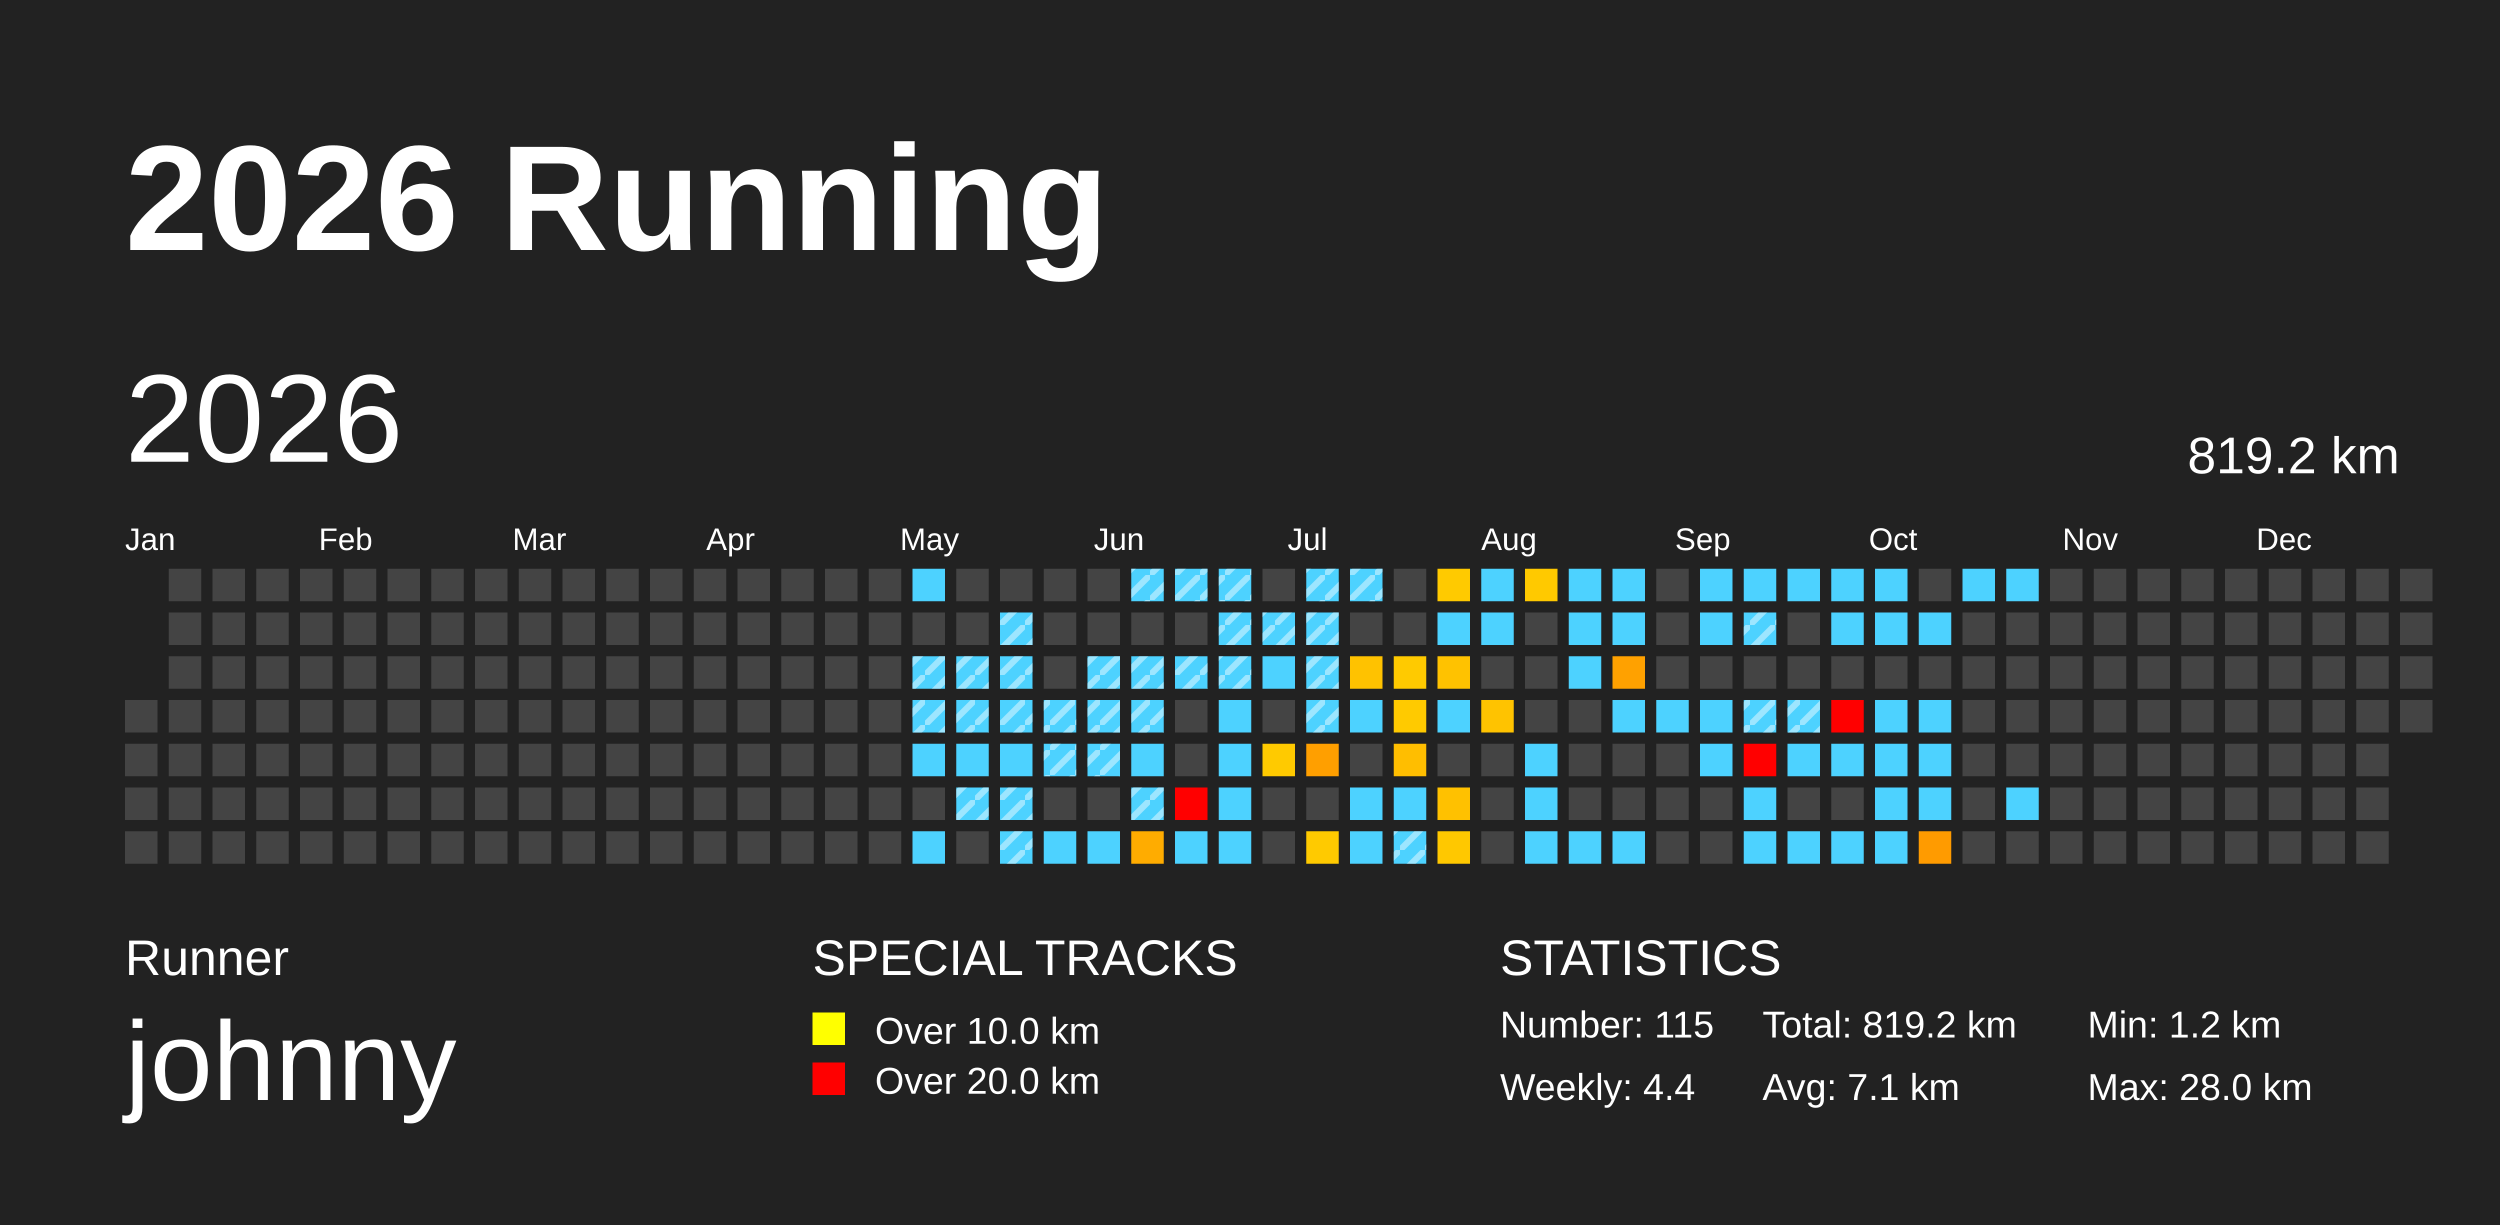
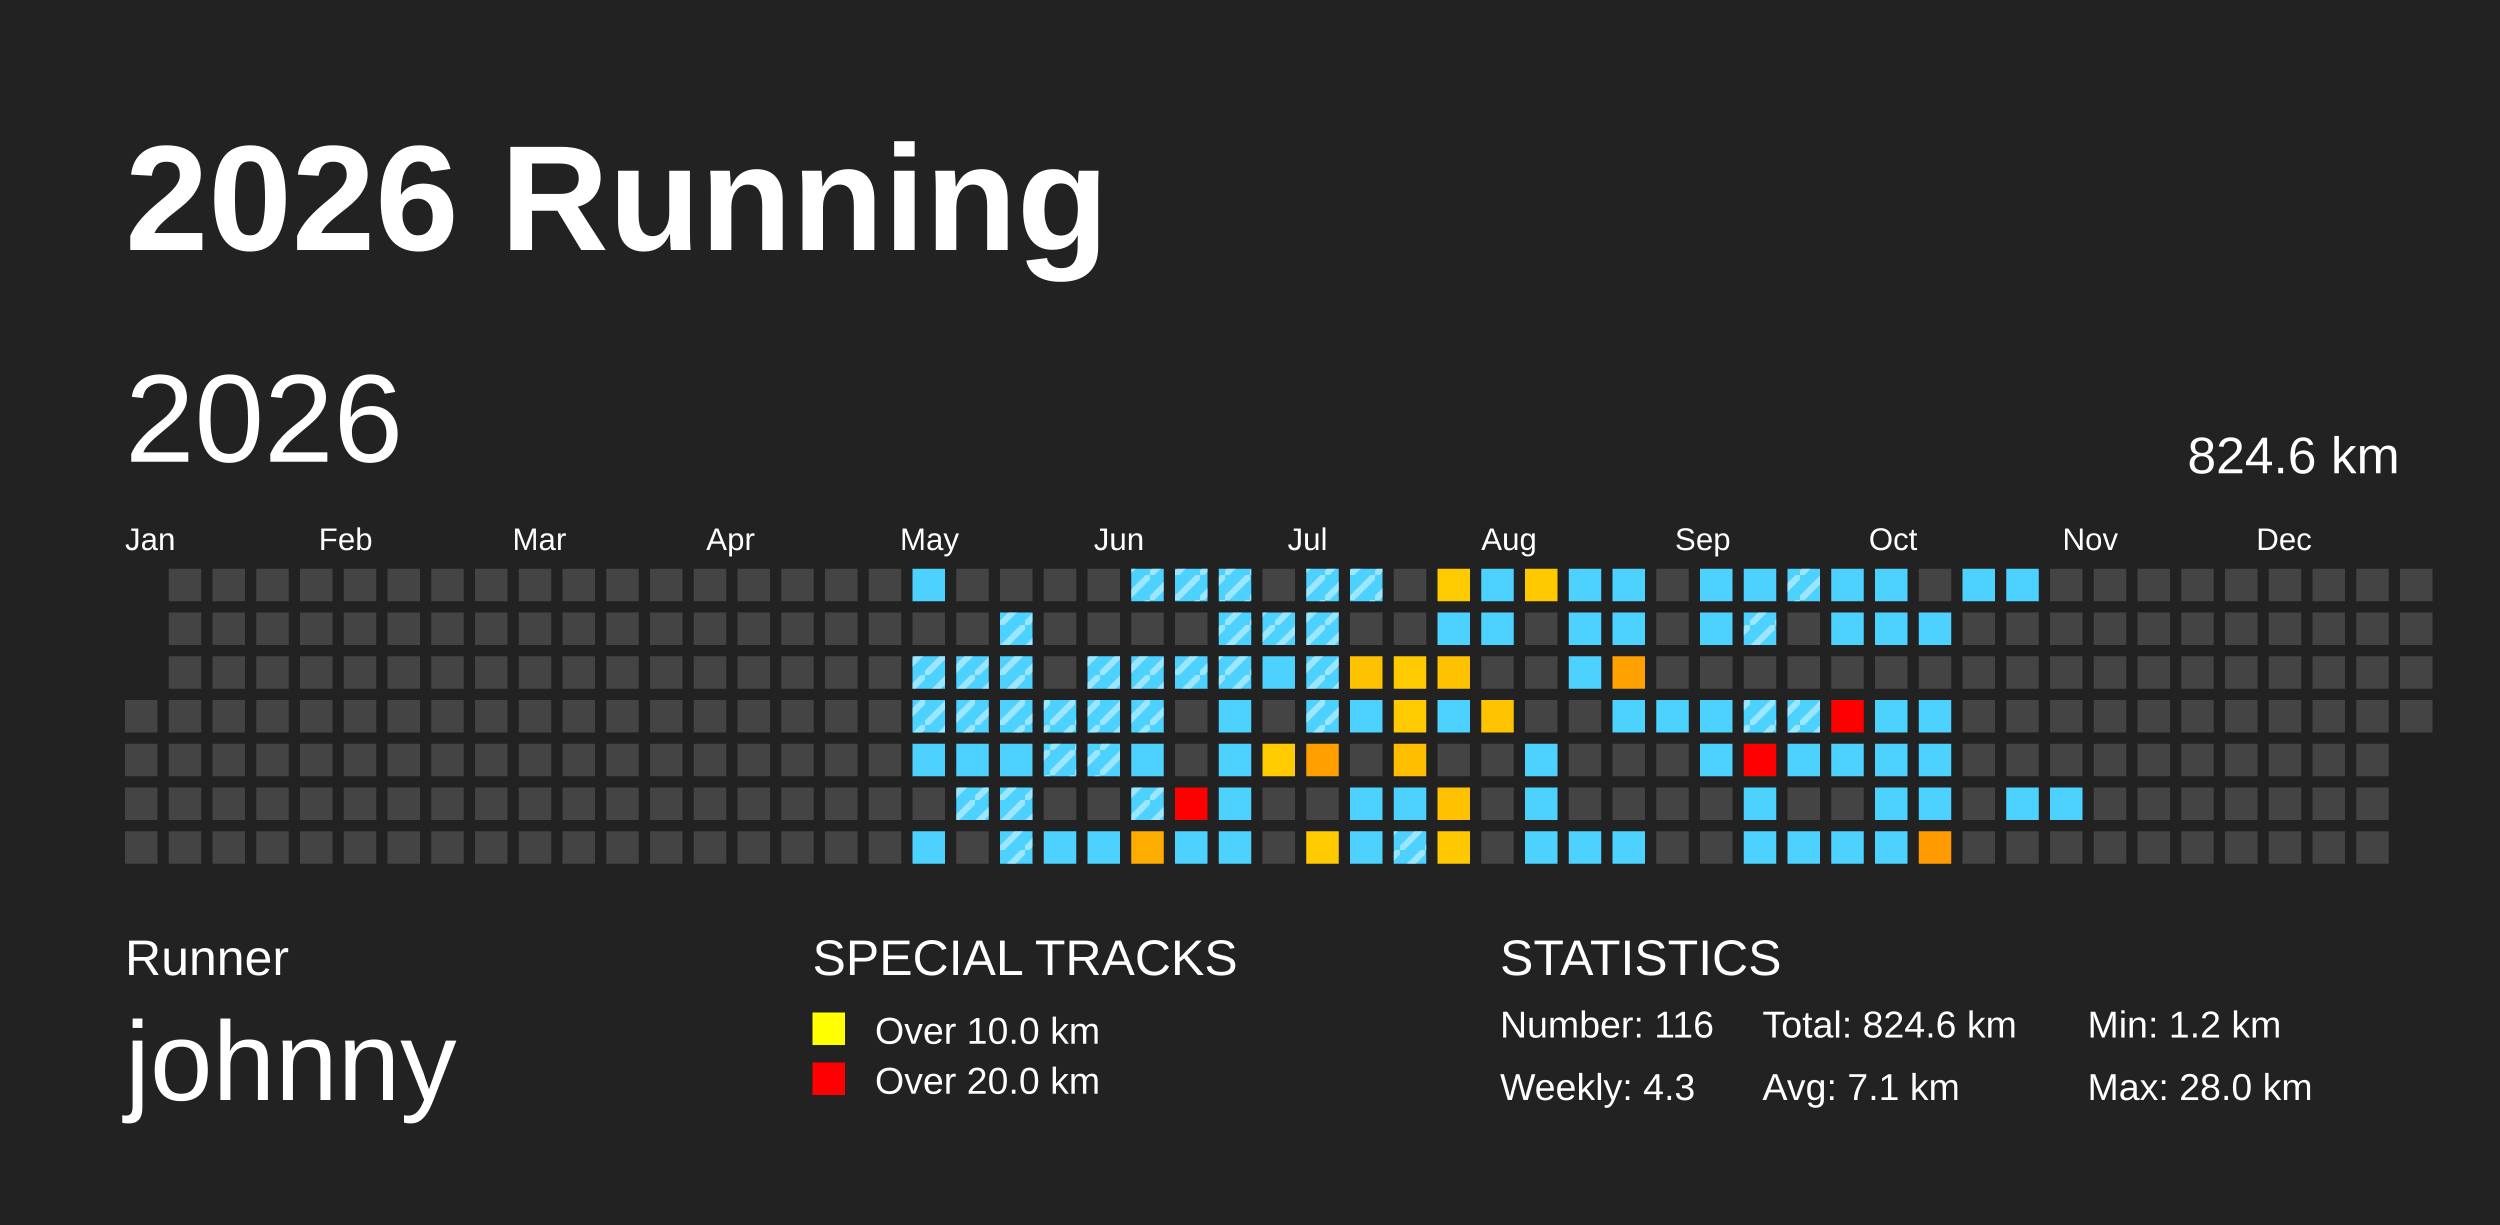
<svg xmlns="http://www.w3.org/2000/svg" baseProfile="full" height="98mm" version="1.1" viewBox="0,0,200,98" width="200mm">
  <defs>
    <pattern height="2" id="indoor-stripe" patternUnits="userSpaceOnUse" width="2">
      <line stroke="white" stroke-opacity="0.45" stroke-width="0.5" x1="0" x2="2" y1="2" y2="0" />
    </pattern>
  </defs>
  <rect fill="#222222" height="98" width="200" x="0" y="0" />
  <text fill="#FFFFFF" style="font-size:12px; font-family:Arial; font-weight:bold;" x="10" y="20">2026 Running</text>
  <text fill="#FFFFFF" style="font-size:4px; font-family:Arial" x="10" y="78">Runner</text>
  <text fill="#FFFFFF" style="font-size:9px; font-family:Arial" x="10" y="88">johnny</text>
  <text fill="#FFFFFF" style="font-size:4px; font-family:Arial" x="65" y="78">SPECIAL TRACKS</text>
  <rect fill="yellow" height="2.6" width="2.6" x="65" y="81" />
  <text fill="#FFFFFF" style="font-size:3px; font-family:Arial" x="70" y="83.5">Over 10.0 km</text>
  <rect fill="red" height="2.6" width="2.6" x="65" y="85" />
  <text fill="#FFFFFF" style="font-size:3px; font-family:Arial" x="70" y="87.5">Over 20.0 km</text>
  <text fill="#FFFFFF" style="font-size:4px; font-family:Arial" x="120" y="78">STATISTICS</text>
-   <text fill="#FFFFFF" style="font-size:3px; font-family:Arial" x="120" y="83">Number: 115</text>
-   <text fill="#FFFFFF" style="font-size:3px; font-family:Arial" x="120" y="88">Weekly: 4.4</text>
-   <text fill="#FFFFFF" style="font-size:3px; font-family:Arial" x="141" y="83">Total: 819.2 km</text>
+   <text fill="#FFFFFF" style="font-size:3px; font-family:Arial" x="120" y="83">Number: 116</text>
+   <text fill="#FFFFFF" style="font-size:3px; font-family:Arial" x="120" y="88">Weekly: 4.3</text>
+   <text fill="#FFFFFF" style="font-size:3px; font-family:Arial" x="141" y="83">Total: 824.6 km</text>
  <text fill="#FFFFFF" style="font-size:3px; font-family:Arial" x="141" y="88">Avg: 7.1 km</text>
  <text fill="#FFFFFF" style="font-size:3px; font-family:Arial" x="167" y="83">Min: 1.2 km</text>
  <text fill="#FFFFFF" style="font-size:3px; font-family:Arial" x="167" y="88">Max: 28.0 km</text>
  <text dominant-baseline="hanging" fill="#FFFFFF" style="font-size:10.0px; font-family:Arial;" x="10" y="30">2026</text>
-   <text dominant-baseline="hanging" fill="#FFFFFF" style="font-size:4.125px; font-family:Arial;" x="175" y="35">819.2 km</text>
+   <text dominant-baseline="hanging" fill="#FFFFFF" style="font-size:4.125px; font-family:Arial;" x="175" y="35">824.6 km</text>
  <text fill="#FFFFFF" style="font-size:2.5px; font-family:Arial" x="10.0" y="44">Jan</text>
  <text fill="#FFFFFF" style="font-size:2.5px; font-family:Arial" x="25.5" y="44">Feb</text>
  <text fill="#FFFFFF" style="font-size:2.5px; font-family:Arial" x="41.0" y="44">Mar</text>
  <text fill="#FFFFFF" style="font-size:2.5px; font-family:Arial" x="56.5" y="44">Apr</text>
  <text fill="#FFFFFF" style="font-size:2.5px; font-family:Arial" x="72.0" y="44">May</text>
  <text fill="#FFFFFF" style="font-size:2.5px; font-family:Arial" x="87.5" y="44">Jun</text>
  <text fill="#FFFFFF" style="font-size:2.5px; font-family:Arial" x="103.0" y="44">Jul</text>
  <text fill="#FFFFFF" style="font-size:2.5px; font-family:Arial" x="118.5" y="44">Aug</text>
  <text fill="#FFFFFF" style="font-size:2.5px; font-family:Arial" x="134.0" y="44">Sep</text>
  <text fill="#FFFFFF" style="font-size:2.5px; font-family:Arial" x="149.5" y="44">Oct</text>
  <text fill="#FFFFFF" style="font-size:2.5px; font-family:Arial" x="165.0" y="44">Nov</text>
  <text fill="#FFFFFF" style="font-size:2.5px; font-family:Arial" x="180.5" y="44">Dec</text>
  <rect fill="#444444" height="2.6" width="2.6" x="10.0" y="56.0" />
  <rect fill="#444444" height="2.6" width="2.6" x="10.0" y="59.5" />
  <rect fill="#444444" height="2.6" width="2.6" x="10.0" y="63.0" />
  <rect fill="#444444" height="2.6" width="2.6" x="10.0" y="66.5" />
  <rect fill="#444444" height="2.6" width="2.6" x="13.5" y="45.5" />
  <rect fill="#444444" height="2.6" width="2.6" x="13.5" y="49.0" />
  <rect fill="#444444" height="2.6" width="2.6" x="13.5" y="52.5" />
  <rect fill="#444444" height="2.6" width="2.6" x="13.5" y="56.0" />
  <rect fill="#444444" height="2.6" width="2.6" x="13.5" y="59.5" />
  <rect fill="#444444" height="2.6" width="2.6" x="13.5" y="63.0" />
  <rect fill="#444444" height="2.6" width="2.6" x="13.5" y="66.5" />
  <rect fill="#444444" height="2.6" width="2.6" x="17.0" y="45.5" />
  <rect fill="#444444" height="2.6" width="2.6" x="17.0" y="49.0" />
  <rect fill="#444444" height="2.6" width="2.6" x="17.0" y="52.5" />
  <rect fill="#444444" height="2.6" width="2.6" x="17.0" y="56.0" />
  <rect fill="#444444" height="2.6" width="2.6" x="17.0" y="59.5" />
  <rect fill="#444444" height="2.6" width="2.6" x="17.0" y="63.0" />
  <rect fill="#444444" height="2.6" width="2.6" x="17.0" y="66.5" />
  <rect fill="#444444" height="2.6" width="2.6" x="20.5" y="45.5" />
  <rect fill="#444444" height="2.6" width="2.6" x="20.5" y="49.0" />
  <rect fill="#444444" height="2.6" width="2.6" x="20.5" y="52.5" />
  <rect fill="#444444" height="2.6" width="2.6" x="20.5" y="56.0" />
  <rect fill="#444444" height="2.6" width="2.6" x="20.5" y="59.5" />
  <rect fill="#444444" height="2.6" width="2.6" x="20.5" y="63.0" />
  <rect fill="#444444" height="2.6" width="2.6" x="20.5" y="66.5" />
  <rect fill="#444444" height="2.6" width="2.6" x="24.0" y="45.5" />
  <rect fill="#444444" height="2.6" width="2.6" x="24.0" y="49.0" />
  <rect fill="#444444" height="2.6" width="2.6" x="24.0" y="52.5" />
  <rect fill="#444444" height="2.6" width="2.6" x="24.0" y="56.0" />
  <rect fill="#444444" height="2.6" width="2.6" x="24.0" y="59.5" />
  <rect fill="#444444" height="2.6" width="2.6" x="24.0" y="63.0" />
  <rect fill="#444444" height="2.6" width="2.6" x="24.0" y="66.5" />
  <rect fill="#444444" height="2.6" width="2.6" x="27.5" y="45.5" />
  <rect fill="#444444" height="2.6" width="2.6" x="27.5" y="49.0" />
  <rect fill="#444444" height="2.6" width="2.6" x="27.5" y="52.5" />
  <rect fill="#444444" height="2.6" width="2.6" x="27.5" y="56.0" />
  <rect fill="#444444" height="2.6" width="2.6" x="27.5" y="59.5" />
  <rect fill="#444444" height="2.6" width="2.6" x="27.5" y="63.0" />
  <rect fill="#444444" height="2.6" width="2.6" x="27.5" y="66.5" />
  <rect fill="#444444" height="2.6" width="2.6" x="31.0" y="45.5" />
  <rect fill="#444444" height="2.6" width="2.6" x="31.0" y="49.0" />
  <rect fill="#444444" height="2.6" width="2.6" x="31.0" y="52.5" />
  <rect fill="#444444" height="2.6" width="2.6" x="31.0" y="56.0" />
  <rect fill="#444444" height="2.6" width="2.6" x="31.0" y="59.5" />
  <rect fill="#444444" height="2.6" width="2.6" x="31.0" y="63.0" />
  <rect fill="#444444" height="2.6" width="2.6" x="31.0" y="66.5" />
  <rect fill="#444444" height="2.6" width="2.6" x="34.5" y="45.5" />
  <rect fill="#444444" height="2.6" width="2.6" x="34.5" y="49.0" />
  <rect fill="#444444" height="2.6" width="2.6" x="34.5" y="52.5" />
  <rect fill="#444444" height="2.6" width="2.6" x="34.5" y="56.0" />
  <rect fill="#444444" height="2.6" width="2.6" x="34.5" y="59.5" />
  <rect fill="#444444" height="2.6" width="2.6" x="34.5" y="63.0" />
  <rect fill="#444444" height="2.6" width="2.6" x="34.5" y="66.5" />
  <rect fill="#444444" height="2.6" width="2.6" x="38.0" y="45.5" />
  <rect fill="#444444" height="2.6" width="2.6" x="38.0" y="49.0" />
  <rect fill="#444444" height="2.6" width="2.6" x="38.0" y="52.5" />
  <rect fill="#444444" height="2.6" width="2.6" x="38.0" y="56.0" />
  <rect fill="#444444" height="2.6" width="2.6" x="38.0" y="59.5" />
  <rect fill="#444444" height="2.6" width="2.6" x="38.0" y="63.0" />
  <rect fill="#444444" height="2.6" width="2.6" x="38.0" y="66.5" />
  <rect fill="#444444" height="2.6" width="2.6" x="41.5" y="45.5" />
  <rect fill="#444444" height="2.6" width="2.6" x="41.5" y="49.0" />
  <rect fill="#444444" height="2.6" width="2.6" x="41.5" y="52.5" />
  <rect fill="#444444" height="2.6" width="2.6" x="41.5" y="56.0" />
  <rect fill="#444444" height="2.6" width="2.6" x="41.5" y="59.5" />
  <rect fill="#444444" height="2.6" width="2.6" x="41.5" y="63.0" />
  <rect fill="#444444" height="2.6" width="2.6" x="41.5" y="66.5" />
  <rect fill="#444444" height="2.6" width="2.6" x="45.0" y="45.5" />
  <rect fill="#444444" height="2.6" width="2.6" x="45.0" y="49.0" />
  <rect fill="#444444" height="2.6" width="2.6" x="45.0" y="52.5" />
  <rect fill="#444444" height="2.6" width="2.6" x="45.0" y="56.0" />
  <rect fill="#444444" height="2.6" width="2.6" x="45.0" y="59.5" />
  <rect fill="#444444" height="2.6" width="2.6" x="45.0" y="63.0" />
  <rect fill="#444444" height="2.6" width="2.6" x="45.0" y="66.5" />
  <rect fill="#444444" height="2.6" width="2.6" x="48.5" y="45.5" />
  <rect fill="#444444" height="2.6" width="2.6" x="48.5" y="49.0" />
  <rect fill="#444444" height="2.6" width="2.6" x="48.5" y="52.5" />
  <rect fill="#444444" height="2.6" width="2.6" x="48.5" y="56.0" />
  <rect fill="#444444" height="2.6" width="2.6" x="48.5" y="59.5" />
  <rect fill="#444444" height="2.6" width="2.6" x="48.5" y="63.0" />
  <rect fill="#444444" height="2.6" width="2.6" x="48.5" y="66.5" />
  <rect fill="#444444" height="2.6" width="2.6" x="52.0" y="45.5" />
  <rect fill="#444444" height="2.6" width="2.6" x="52.0" y="49.0" />
  <rect fill="#444444" height="2.6" width="2.6" x="52.0" y="52.5" />
  <rect fill="#444444" height="2.6" width="2.6" x="52.0" y="56.0" />
  <rect fill="#444444" height="2.6" width="2.6" x="52.0" y="59.5" />
  <rect fill="#444444" height="2.6" width="2.6" x="52.0" y="63.0" />
  <rect fill="#444444" height="2.6" width="2.6" x="52.0" y="66.5" />
  <rect fill="#444444" height="2.6" width="2.6" x="55.5" y="45.5" />
  <rect fill="#444444" height="2.6" width="2.6" x="55.5" y="49.0" />
  <rect fill="#444444" height="2.6" width="2.6" x="55.5" y="52.5" />
  <rect fill="#444444" height="2.6" width="2.6" x="55.5" y="56.0" />
  <rect fill="#444444" height="2.6" width="2.6" x="55.5" y="59.5" />
  <rect fill="#444444" height="2.6" width="2.6" x="55.5" y="63.0" />
  <rect fill="#444444" height="2.6" width="2.6" x="55.5" y="66.5" />
  <rect fill="#444444" height="2.6" width="2.6" x="59.0" y="45.5" />
  <rect fill="#444444" height="2.6" width="2.6" x="59.0" y="49.0" />
  <rect fill="#444444" height="2.6" width="2.6" x="59.0" y="52.5" />
  <rect fill="#444444" height="2.6" width="2.6" x="59.0" y="56.0" />
  <rect fill="#444444" height="2.6" width="2.6" x="59.0" y="59.5" />
  <rect fill="#444444" height="2.6" width="2.6" x="59.0" y="63.0" />
  <rect fill="#444444" height="2.6" width="2.6" x="59.0" y="66.5" />
  <rect fill="#444444" height="2.6" width="2.6" x="62.5" y="45.5" />
  <rect fill="#444444" height="2.6" width="2.6" x="62.5" y="49.0" />
  <rect fill="#444444" height="2.6" width="2.6" x="62.5" y="52.5" />
  <rect fill="#444444" height="2.6" width="2.6" x="62.5" y="56.0" />
  <rect fill="#444444" height="2.6" width="2.6" x="62.5" y="59.5" />
  <rect fill="#444444" height="2.6" width="2.6" x="62.5" y="63.0" />
  <rect fill="#444444" height="2.6" width="2.6" x="62.5" y="66.5" />
  <rect fill="#444444" height="2.6" width="2.6" x="66.0" y="45.5" />
  <rect fill="#444444" height="2.6" width="2.6" x="66.0" y="49.0" />
  <rect fill="#444444" height="2.6" width="2.6" x="66.0" y="52.5" />
  <rect fill="#444444" height="2.6" width="2.6" x="66.0" y="56.0" />
  <rect fill="#444444" height="2.6" width="2.6" x="66.0" y="59.5" />
  <rect fill="#444444" height="2.6" width="2.6" x="66.0" y="63.0" />
  <rect fill="#444444" height="2.6" width="2.6" x="66.0" y="66.5" />
  <rect fill="#444444" height="2.6" width="2.6" x="69.5" y="45.5" />
  <rect fill="#444444" height="2.6" width="2.6" x="69.5" y="49.0" />
  <rect fill="#444444" height="2.6" width="2.6" x="69.5" y="52.5" />
  <rect fill="#444444" height="2.6" width="2.6" x="69.5" y="56.0" />
  <rect fill="#444444" height="2.6" width="2.6" x="69.5" y="59.5" />
  <rect fill="#444444" height="2.6" width="2.6" x="69.5" y="63.0" />
  <rect fill="#444444" height="2.6" width="2.6" x="69.5" y="66.5" />
  <rect fill="#4dd2ff" height="2.6" width="2.6" x="73.0" y="45.5" />
  <rect fill="#444444" height="2.6" width="2.6" x="73.0" y="49.0" />
  <rect fill="#4dd2ff" height="2.6" width="2.6" x="73.0" y="52.5" />
  <rect fill="url(#indoor-stripe)" height="2.6" style="pointer-events: none;" width="2.6" x="73.0" y="52.5" />
  <rect fill="#4dd2ff" height="2.6" width="2.6" x="73.0" y="56.0" />
  <rect fill="url(#indoor-stripe)" height="2.6" style="pointer-events: none;" width="2.6" x="73.0" y="56.0" />
  <rect fill="#4dd2ff" height="2.6" width="2.6" x="73.0" y="59.5" />
  <rect fill="#444444" height="2.6" width="2.6" x="73.0" y="63.0" />
  <rect fill="#4dd2ff" height="2.6" width="2.6" x="73.0" y="66.5" />
  <rect fill="#444444" height="2.6" width="2.6" x="76.5" y="45.5" />
  <rect fill="#444444" height="2.6" width="2.6" x="76.5" y="49.0" />
  <rect fill="#4dd2ff" height="2.6" width="2.6" x="76.5" y="52.5" />
  <rect fill="url(#indoor-stripe)" height="2.6" style="pointer-events: none;" width="2.6" x="76.5" y="52.5" />
  <rect fill="#4dd2ff" height="2.6" width="2.6" x="76.5" y="56.0" />
  <rect fill="url(#indoor-stripe)" height="2.6" style="pointer-events: none;" width="2.6" x="76.5" y="56.0" />
  <rect fill="#4dd2ff" height="2.6" width="2.6" x="76.5" y="59.5" />
  <rect fill="#4dd2ff" height="2.6" width="2.6" x="76.5" y="63.0" />
  <rect fill="url(#indoor-stripe)" height="2.6" style="pointer-events: none;" width="2.6" x="76.5" y="63.0" />
  <rect fill="#444444" height="2.6" width="2.6" x="76.5" y="66.5" />
  <rect fill="#444444" height="2.6" width="2.6" x="80.0" y="45.5" />
  <rect fill="#4dd2ff" height="2.6" width="2.6" x="80.0" y="49.0" />
  <rect fill="url(#indoor-stripe)" height="2.6" style="pointer-events: none;" width="2.6" x="80.0" y="49.0" />
  <rect fill="#4dd2ff" height="2.6" width="2.6" x="80.0" y="52.5" />
  <rect fill="url(#indoor-stripe)" height="2.6" style="pointer-events: none;" width="2.6" x="80.0" y="52.5" />
  <rect fill="#4dd2ff" height="2.6" width="2.6" x="80.0" y="56.0" />
  <rect fill="url(#indoor-stripe)" height="2.6" style="pointer-events: none;" width="2.6" x="80.0" y="56.0" />
  <rect fill="#4dd2ff" height="2.6" width="2.6" x="80.0" y="59.5" />
  <rect fill="#4dd2ff" height="2.6" width="2.6" x="80.0" y="63.0" />
  <rect fill="url(#indoor-stripe)" height="2.6" style="pointer-events: none;" width="2.6" x="80.0" y="63.0" />
  <rect fill="#4dd2ff" height="2.6" width="2.6" x="80.0" y="66.5" />
  <rect fill="url(#indoor-stripe)" height="2.6" style="pointer-events: none;" width="2.6" x="80.0" y="66.5" />
  <rect fill="#444444" height="2.6" width="2.6" x="83.5" y="45.5" />
  <rect fill="#444444" height="2.6" width="2.6" x="83.5" y="49.0" />
  <rect fill="#444444" height="2.6" width="2.6" x="83.5" y="52.5" />
  <rect fill="#4dd2ff" height="2.6" width="2.6" x="83.5" y="56.0" />
  <rect fill="url(#indoor-stripe)" height="2.6" style="pointer-events: none;" width="2.6" x="83.5" y="56.0" />
  <rect fill="#4dd2ff" height="2.6" width="2.6" x="83.5" y="59.5" />
  <rect fill="url(#indoor-stripe)" height="2.6" style="pointer-events: none;" width="2.6" x="83.5" y="59.5" />
  <rect fill="#444444" height="2.6" width="2.6" x="83.5" y="63.0" />
  <rect fill="#4dd2ff" height="2.6" width="2.6" x="83.5" y="66.5" />
  <rect fill="#444444" height="2.6" width="2.6" x="87.0" y="45.5" />
  <rect fill="#444444" height="2.6" width="2.6" x="87.0" y="49.0" />
  <rect fill="#4dd2ff" height="2.6" width="2.6" x="87.0" y="52.5" />
  <rect fill="url(#indoor-stripe)" height="2.6" style="pointer-events: none;" width="2.6" x="87.0" y="52.5" />
  <rect fill="#4dd2ff" height="2.6" width="2.6" x="87.0" y="56.0" />
  <rect fill="url(#indoor-stripe)" height="2.6" style="pointer-events: none;" width="2.6" x="87.0" y="56.0" />
  <rect fill="#4dd2ff" height="2.6" width="2.6" x="87.0" y="59.5" />
  <rect fill="url(#indoor-stripe)" height="2.6" style="pointer-events: none;" width="2.6" x="87.0" y="59.5" />
  <rect fill="#444444" height="2.6" width="2.6" x="87.0" y="63.0" />
  <rect fill="#4dd2ff" height="2.6" width="2.6" x="87.0" y="66.5" />
  <rect fill="#4dd2ff" height="2.6" width="2.6" x="90.5" y="45.5" />
  <rect fill="url(#indoor-stripe)" height="2.6" style="pointer-events: none;" width="2.6" x="90.5" y="45.5" />
  <rect fill="#444444" height="2.6" width="2.6" x="90.5" y="49.0" />
  <rect fill="#4dd2ff" height="2.6" width="2.6" x="90.5" y="52.5" />
  <rect fill="url(#indoor-stripe)" height="2.6" style="pointer-events: none;" width="2.6" x="90.5" y="52.5" />
  <rect fill="#4dd2ff" height="2.6" width="2.6" x="90.5" y="56.0" />
  <rect fill="url(#indoor-stripe)" height="2.6" style="pointer-events: none;" width="2.6" x="90.5" y="56.0" />
  <rect fill="#4dd2ff" height="2.6" width="2.6" x="90.5" y="59.5" />
  <rect fill="#4dd2ff" height="2.6" width="2.6" x="90.5" y="63.0" />
  <rect fill="url(#indoor-stripe)" height="2.6" style="pointer-events: none;" width="2.6" x="90.5" y="63.0" />
  <rect fill="#ffac00" height="2.6" width="2.6" x="90.5" y="66.5" />
  <rect fill="#4dd2ff" height="2.6" width="2.6" x="94.0" y="45.5" />
  <rect fill="url(#indoor-stripe)" height="2.6" style="pointer-events: none;" width="2.6" x="94.0" y="45.5" />
  <rect fill="#444444" height="2.6" width="2.6" x="94.0" y="49.0" />
  <rect fill="#4dd2ff" height="2.6" width="2.6" x="94.0" y="52.5" />
  <rect fill="url(#indoor-stripe)" height="2.6" style="pointer-events: none;" width="2.6" x="94.0" y="52.5" />
  <rect fill="#444444" height="2.6" width="2.6" x="94.0" y="56.0" />
  <rect fill="#444444" height="2.6" width="2.6" x="94.0" y="59.5" />
  <rect fill="red" height="2.6" width="2.6" x="94.0" y="63.0" />
  <rect fill="#4dd2ff" height="2.6" width="2.6" x="94.0" y="66.5" />
  <rect fill="#4dd2ff" height="2.6" width="2.6" x="97.5" y="45.5" />
  <rect fill="url(#indoor-stripe)" height="2.6" style="pointer-events: none;" width="2.6" x="97.5" y="45.5" />
  <rect fill="#4dd2ff" height="2.6" width="2.6" x="97.5" y="49.0" />
  <rect fill="url(#indoor-stripe)" height="2.6" style="pointer-events: none;" width="2.6" x="97.5" y="49.0" />
  <rect fill="#4dd2ff" height="2.6" width="2.6" x="97.5" y="52.5" />
  <rect fill="url(#indoor-stripe)" height="2.6" style="pointer-events: none;" width="2.6" x="97.5" y="52.5" />
  <rect fill="#4dd2ff" height="2.6" width="2.6" x="97.5" y="56.0" />
  <rect fill="#4dd2ff" height="2.6" width="2.6" x="97.5" y="59.5" />
  <rect fill="#4dd2ff" height="2.6" width="2.6" x="97.5" y="63.0" />
  <rect fill="#4dd2ff" height="2.6" width="2.6" x="97.5" y="66.5" />
  <rect fill="#444444" height="2.6" width="2.6" x="101.0" y="45.5" />
  <rect fill="#4dd2ff" height="2.6" width="2.6" x="101.0" y="49.0" />
  <rect fill="url(#indoor-stripe)" height="2.6" style="pointer-events: none;" width="2.6" x="101.0" y="49.0" />
  <rect fill="#4dd2ff" height="2.6" width="2.6" x="101.0" y="52.5" />
  <rect fill="#444444" height="2.6" width="2.6" x="101.0" y="56.0" />
  <rect fill="#ffca00" height="2.6" width="2.6" x="101.0" y="59.5" />
  <rect fill="#444444" height="2.6" width="2.6" x="101.0" y="63.0" />
  <rect fill="#444444" height="2.6" width="2.6" x="101.0" y="66.5" />
  <rect fill="#4dd2ff" height="2.6" width="2.6" x="104.5" y="45.5" />
  <rect fill="url(#indoor-stripe)" height="2.6" style="pointer-events: none;" width="2.6" x="104.5" y="45.5" />
  <rect fill="#4dd2ff" height="2.6" width="2.6" x="104.5" y="49.0" />
  <rect fill="url(#indoor-stripe)" height="2.6" style="pointer-events: none;" width="2.6" x="104.5" y="49.0" />
  <rect fill="#4dd2ff" height="2.6" width="2.6" x="104.5" y="52.5" />
  <rect fill="url(#indoor-stripe)" height="2.6" style="pointer-events: none;" width="2.6" x="104.5" y="52.5" />
  <rect fill="#4dd2ff" height="2.6" width="2.6" x="104.5" y="56.0" />
  <rect fill="url(#indoor-stripe)" height="2.6" style="pointer-events: none;" width="2.6" x="104.5" y="56.0" />
  <rect fill="#ff9f00" height="2.6" width="2.6" x="104.5" y="59.5" />
  <rect fill="#444444" height="2.6" width="2.6" x="104.5" y="63.0" />
  <rect fill="#ffca00" height="2.6" width="2.6" x="104.5" y="66.5" />
  <rect fill="#4dd2ff" height="2.6" width="2.6" x="108.0" y="45.5" />
  <rect fill="url(#indoor-stripe)" height="2.6" style="pointer-events: none;" width="2.6" x="108.0" y="45.5" />
  <rect fill="#444444" height="2.6" width="2.6" x="108.0" y="49.0" />
  <rect fill="#ffc200" height="2.6" width="2.6" x="108.0" y="52.5" />
  <rect fill="#4dd2ff" height="2.6" width="2.6" x="108.0" y="56.0" />
  <rect fill="#444444" height="2.6" width="2.6" x="108.0" y="59.5" />
  <rect fill="#4dd2ff" height="2.6" width="2.6" x="108.0" y="63.0" />
  <rect fill="#4dd2ff" height="2.6" width="2.6" x="108.0" y="66.5" />
  <rect fill="#444444" height="2.6" width="2.6" x="111.5" y="45.5" />
  <rect fill="#444444" height="2.6" width="2.6" x="111.5" y="49.0" />
  <rect fill="#ffca00" height="2.6" width="2.6" x="111.5" y="52.5" />
  <rect fill="#ffca00" height="2.6" width="2.6" x="111.5" y="56.0" />
  <rect fill="#ffbe00" height="2.6" width="2.6" x="111.5" y="59.5" />
  <rect fill="#4dd2ff" height="2.6" width="2.6" x="111.5" y="63.0" />
  <rect fill="#4dd2ff" height="2.6" width="2.6" x="111.5" y="66.5" />
  <rect fill="url(#indoor-stripe)" height="2.6" style="pointer-events: none;" width="2.6" x="111.5" y="66.5" />
  <rect fill="#ffca00" height="2.6" width="2.6" x="115.0" y="45.5" />
  <rect fill="#4dd2ff" height="2.6" width="2.6" x="115.0" y="49.0" />
  <rect fill="#ffc200" height="2.6" width="2.6" x="115.0" y="52.5" />
  <rect fill="#4dd2ff" height="2.6" width="2.6" x="115.0" y="56.0" />
  <rect fill="#444444" height="2.6" width="2.6" x="115.0" y="59.5" />
  <rect fill="#ffc100" height="2.6" width="2.6" x="115.0" y="63.0" />
  <rect fill="#ffc800" height="2.6" width="2.6" x="115.0" y="66.5" />
  <rect fill="#4dd2ff" height="2.6" width="2.6" x="118.5" y="45.5" />
  <rect fill="#4dd2ff" height="2.6" width="2.6" x="118.5" y="49.0" />
  <rect fill="#444444" height="2.6" width="2.6" x="118.5" y="52.5" />
  <rect fill="#ffc300" height="2.6" width="2.6" x="118.5" y="56.0" />
  <rect fill="#444444" height="2.6" width="2.6" x="118.5" y="59.5" />
  <rect fill="#444444" height="2.6" width="2.6" x="118.5" y="63.0" />
  <rect fill="#444444" height="2.6" width="2.6" x="118.5" y="66.5" />
  <rect fill="#ffc900" height="2.6" width="2.6" x="122.0" y="45.5" />
  <rect fill="#444444" height="2.6" width="2.6" x="122.0" y="49.0" />
  <rect fill="#444444" height="2.6" width="2.6" x="122.0" y="52.5" />
  <rect fill="#444444" height="2.6" width="2.6" x="122.0" y="56.0" />
  <rect fill="#4dd2ff" height="2.6" width="2.6" x="122.0" y="59.5" />
  <rect fill="#4dd2ff" height="2.6" width="2.6" x="122.0" y="63.0" />
  <rect fill="#4dd2ff" height="2.6" width="2.6" x="122.0" y="66.5" />
  <rect fill="#4dd2ff" height="2.6" width="2.6" x="125.5" y="45.5" />
  <rect fill="#4dd2ff" height="2.6" width="2.6" x="125.5" y="49.0" />
  <rect fill="#4dd2ff" height="2.6" width="2.6" x="125.5" y="52.5" />
  <rect fill="#444444" height="2.6" width="2.6" x="125.5" y="56.0" />
  <rect fill="#444444" height="2.6" width="2.6" x="125.5" y="59.5" />
  <rect fill="#444444" height="2.6" width="2.6" x="125.5" y="63.0" />
  <rect fill="#4dd2ff" height="2.6" width="2.6" x="125.5" y="66.5" />
  <rect fill="#4dd2ff" height="2.6" width="2.6" x="129.0" y="45.5" />
  <rect fill="#4dd2ff" height="2.6" width="2.6" x="129.0" y="49.0" />
  <rect fill="#ffa100" height="2.6" width="2.6" x="129.0" y="52.5" />
  <rect fill="#4dd2ff" height="2.6" width="2.6" x="129.0" y="56.0" />
  <rect fill="#444444" height="2.6" width="2.6" x="129.0" y="59.5" />
  <rect fill="#444444" height="2.6" width="2.6" x="129.0" y="63.0" />
  <rect fill="#4dd2ff" height="2.6" width="2.6" x="129.0" y="66.5" />
  <rect fill="#444444" height="2.6" width="2.6" x="132.5" y="45.5" />
  <rect fill="#444444" height="2.6" width="2.6" x="132.5" y="49.0" />
  <rect fill="#444444" height="2.6" width="2.6" x="132.5" y="52.5" />
  <rect fill="#4dd2ff" height="2.6" width="2.6" x="132.5" y="56.0" />
  <rect fill="#444444" height="2.6" width="2.6" x="132.5" y="59.5" />
  <rect fill="#444444" height="2.6" width="2.6" x="132.5" y="63.0" />
  <rect fill="#444444" height="2.6" width="2.6" x="132.5" y="66.5" />
  <rect fill="#4dd2ff" height="2.6" width="2.6" x="136.0" y="45.5" />
  <rect fill="#4dd2ff" height="2.6" width="2.6" x="136.0" y="49.0" />
  <rect fill="#444444" height="2.6" width="2.6" x="136.0" y="52.5" />
  <rect fill="#4dd2ff" height="2.6" width="2.6" x="136.0" y="56.0" />
  <rect fill="#4dd2ff" height="2.6" width="2.6" x="136.0" y="59.5" />
  <rect fill="#444444" height="2.6" width="2.6" x="136.0" y="63.0" />
  <rect fill="#444444" height="2.6" width="2.6" x="136.0" y="66.5" />
  <rect fill="#4dd2ff" height="2.6" width="2.6" x="139.5" y="45.5" />
  <rect fill="#4dd2ff" height="2.6" width="2.6" x="139.5" y="49.0" />
  <rect fill="url(#indoor-stripe)" height="2.6" style="pointer-events: none;" width="2.6" x="139.5" y="49.0" />
  <rect fill="#444444" height="2.6" width="2.6" x="139.5" y="52.5" />
  <rect fill="#4dd2ff" height="2.6" width="2.6" x="139.5" y="56.0" />
  <rect fill="url(#indoor-stripe)" height="2.6" style="pointer-events: none;" width="2.6" x="139.5" y="56.0" />
  <rect fill="red" height="2.6" width="2.6" x="139.5" y="59.5" />
  <rect fill="#4dd2ff" height="2.6" width="2.6" x="139.5" y="63.0" />
  <rect fill="#4dd2ff" height="2.6" width="2.6" x="139.5" y="66.5" />
  <rect fill="#4dd2ff" height="2.6" width="2.6" x="143.0" y="45.5" />
+   <rect fill="url(#indoor-stripe)" height="2.6" style="pointer-events: none;" width="2.6" x="143.0" y="45.5" />
  <rect fill="#444444" height="2.6" width="2.6" x="143.0" y="49.0" />
  <rect fill="#444444" height="2.6" width="2.6" x="143.0" y="52.5" />
  <rect fill="#4dd2ff" height="2.6" width="2.6" x="143.0" y="56.0" />
  <rect fill="url(#indoor-stripe)" height="2.6" style="pointer-events: none;" width="2.6" x="143.0" y="56.0" />
  <rect fill="#4dd2ff" height="2.6" width="2.6" x="143.0" y="59.5" />
  <rect fill="#444444" height="2.6" width="2.6" x="143.0" y="63.0" />
  <rect fill="#4dd2ff" height="2.6" width="2.6" x="143.0" y="66.5" />
  <rect fill="#4dd2ff" height="2.6" width="2.6" x="146.5" y="45.5" />
  <rect fill="#4dd2ff" height="2.6" width="2.6" x="146.5" y="49.0" />
  <rect fill="#444444" height="2.6" width="2.6" x="146.5" y="52.5" />
  <rect fill="red" height="2.6" width="2.6" x="146.5" y="56.0" />
  <rect fill="#4dd2ff" height="2.6" width="2.6" x="146.5" y="59.5" />
  <rect fill="#444444" height="2.6" width="2.6" x="146.5" y="63.0" />
  <rect fill="#4dd2ff" height="2.6" width="2.6" x="146.5" y="66.5" />
  <rect fill="#4dd2ff" height="2.6" width="2.6" x="150.0" y="45.5" />
  <rect fill="#4dd2ff" height="2.6" width="2.6" x="150.0" y="49.0" />
  <rect fill="#444444" height="2.6" width="2.6" x="150.0" y="52.5" />
  <rect fill="#4dd2ff" height="2.6" width="2.6" x="150.0" y="56.0" />
  <rect fill="#4dd2ff" height="2.6" width="2.6" x="150.0" y="59.5" />
  <rect fill="#4dd2ff" height="2.6" width="2.6" x="150.0" y="63.0" />
  <rect fill="#4dd2ff" height="2.6" width="2.6" x="150.0" y="66.5" />
  <rect fill="#444444" height="2.6" width="2.6" x="153.5" y="45.5" />
  <rect fill="#4dd2ff" height="2.6" width="2.6" x="153.5" y="49.0" />
  <rect fill="#444444" height="2.6" width="2.6" x="153.5" y="52.5" />
  <rect fill="#4dd2ff" height="2.6" width="2.6" x="153.5" y="56.0" />
  <rect fill="#4dd2ff" height="2.6" width="2.6" x="153.5" y="59.5" />
  <rect fill="#4dd2ff" height="2.6" width="2.6" x="153.5" y="63.0" />
  <rect fill="#ff9b00" height="2.6" width="2.6" x="153.5" y="66.5" />
  <rect fill="#4dd2ff" height="2.6" width="2.6" x="157.0" y="45.5" />
  <rect fill="#444444" height="2.6" width="2.6" x="157.0" y="49.0" />
  <rect fill="#444444" height="2.6" width="2.6" x="157.0" y="52.5" />
  <rect fill="#444444" height="2.6" width="2.6" x="157.0" y="56.0" />
  <rect fill="#444444" height="2.6" width="2.6" x="157.0" y="59.5" />
  <rect fill="#444444" height="2.6" width="2.6" x="157.0" y="63.0" />
  <rect fill="#444444" height="2.6" width="2.6" x="157.0" y="66.5" />
  <rect fill="#4dd2ff" height="2.6" width="2.6" x="160.5" y="45.5" />
  <rect fill="#444444" height="2.6" width="2.6" x="160.5" y="49.0" />
  <rect fill="#444444" height="2.6" width="2.6" x="160.5" y="52.5" />
  <rect fill="#444444" height="2.6" width="2.6" x="160.5" y="56.0" />
  <rect fill="#444444" height="2.6" width="2.6" x="160.5" y="59.5" />
  <rect fill="#4dd2ff" height="2.6" width="2.6" x="160.5" y="63.0" />
  <rect fill="#444444" height="2.6" width="2.6" x="160.5" y="66.5" />
  <rect fill="#444444" height="2.6" width="2.6" x="164.0" y="45.5" />
  <rect fill="#444444" height="2.6" width="2.6" x="164.0" y="49.0" />
  <rect fill="#444444" height="2.6" width="2.6" x="164.0" y="52.5" />
  <rect fill="#444444" height="2.6" width="2.6" x="164.0" y="56.0" />
  <rect fill="#444444" height="2.6" width="2.6" x="164.0" y="59.5" />
-   <rect fill="#444444" height="2.6" width="2.6" x="164.0" y="63.0" />
+   <rect fill="#4dd2ff" height="2.6" width="2.6" x="164.0" y="63.0" />
  <rect fill="#444444" height="2.6" width="2.6" x="164.0" y="66.5" />
  <rect fill="#444444" height="2.6" width="2.6" x="167.5" y="45.5" />
  <rect fill="#444444" height="2.6" width="2.6" x="167.5" y="49.0" />
  <rect fill="#444444" height="2.6" width="2.6" x="167.5" y="52.5" />
  <rect fill="#444444" height="2.6" width="2.6" x="167.5" y="56.0" />
  <rect fill="#444444" height="2.6" width="2.6" x="167.5" y="59.5" />
  <rect fill="#444444" height="2.6" width="2.6" x="167.5" y="63.0" />
  <rect fill="#444444" height="2.6" width="2.6" x="167.5" y="66.5" />
  <rect fill="#444444" height="2.6" width="2.6" x="171.0" y="45.5" />
  <rect fill="#444444" height="2.6" width="2.6" x="171.0" y="49.0" />
  <rect fill="#444444" height="2.6" width="2.6" x="171.0" y="52.5" />
  <rect fill="#444444" height="2.6" width="2.6" x="171.0" y="56.0" />
  <rect fill="#444444" height="2.6" width="2.6" x="171.0" y="59.5" />
  <rect fill="#444444" height="2.6" width="2.6" x="171.0" y="63.0" />
  <rect fill="#444444" height="2.6" width="2.6" x="171.0" y="66.5" />
  <rect fill="#444444" height="2.6" width="2.6" x="174.5" y="45.5" />
  <rect fill="#444444" height="2.6" width="2.6" x="174.5" y="49.0" />
  <rect fill="#444444" height="2.6" width="2.6" x="174.5" y="52.5" />
  <rect fill="#444444" height="2.6" width="2.6" x="174.5" y="56.0" />
  <rect fill="#444444" height="2.6" width="2.6" x="174.5" y="59.5" />
  <rect fill="#444444" height="2.6" width="2.6" x="174.5" y="63.0" />
  <rect fill="#444444" height="2.6" width="2.6" x="174.5" y="66.5" />
  <rect fill="#444444" height="2.6" width="2.6" x="178.0" y="45.5" />
  <rect fill="#444444" height="2.6" width="2.6" x="178.0" y="49.0" />
  <rect fill="#444444" height="2.6" width="2.6" x="178.0" y="52.5" />
  <rect fill="#444444" height="2.6" width="2.6" x="178.0" y="56.0" />
  <rect fill="#444444" height="2.6" width="2.6" x="178.0" y="59.5" />
  <rect fill="#444444" height="2.6" width="2.6" x="178.0" y="63.0" />
  <rect fill="#444444" height="2.6" width="2.6" x="178.0" y="66.5" />
  <rect fill="#444444" height="2.6" width="2.6" x="181.5" y="45.5" />
  <rect fill="#444444" height="2.6" width="2.6" x="181.5" y="49.0" />
  <rect fill="#444444" height="2.6" width="2.6" x="181.5" y="52.5" />
  <rect fill="#444444" height="2.6" width="2.6" x="181.5" y="56.0" />
  <rect fill="#444444" height="2.6" width="2.6" x="181.5" y="59.5" />
  <rect fill="#444444" height="2.6" width="2.6" x="181.5" y="63.0" />
  <rect fill="#444444" height="2.6" width="2.6" x="181.5" y="66.5" />
  <rect fill="#444444" height="2.6" width="2.6" x="185.0" y="45.5" />
  <rect fill="#444444" height="2.6" width="2.6" x="185.0" y="49.0" />
  <rect fill="#444444" height="2.6" width="2.6" x="185.0" y="52.5" />
  <rect fill="#444444" height="2.6" width="2.6" x="185.0" y="56.0" />
  <rect fill="#444444" height="2.6" width="2.6" x="185.0" y="59.5" />
  <rect fill="#444444" height="2.6" width="2.6" x="185.0" y="63.0" />
  <rect fill="#444444" height="2.6" width="2.6" x="185.0" y="66.5" />
  <rect fill="#444444" height="2.6" width="2.6" x="188.5" y="45.5" />
  <rect fill="#444444" height="2.6" width="2.6" x="188.5" y="49.0" />
  <rect fill="#444444" height="2.6" width="2.6" x="188.5" y="52.5" />
  <rect fill="#444444" height="2.6" width="2.6" x="188.5" y="56.0" />
  <rect fill="#444444" height="2.6" width="2.6" x="188.5" y="59.5" />
  <rect fill="#444444" height="2.6" width="2.6" x="188.5" y="63.0" />
  <rect fill="#444444" height="2.6" width="2.6" x="188.5" y="66.5" />
  <rect fill="#444444" height="2.6" width="2.6" x="192.0" y="45.5" />
  <rect fill="#444444" height="2.6" width="2.6" x="192.0" y="49.0" />
  <rect fill="#444444" height="2.6" width="2.6" x="192.0" y="52.5" />
  <rect fill="#444444" height="2.6" width="2.6" x="192.0" y="56.0" />
</svg>
